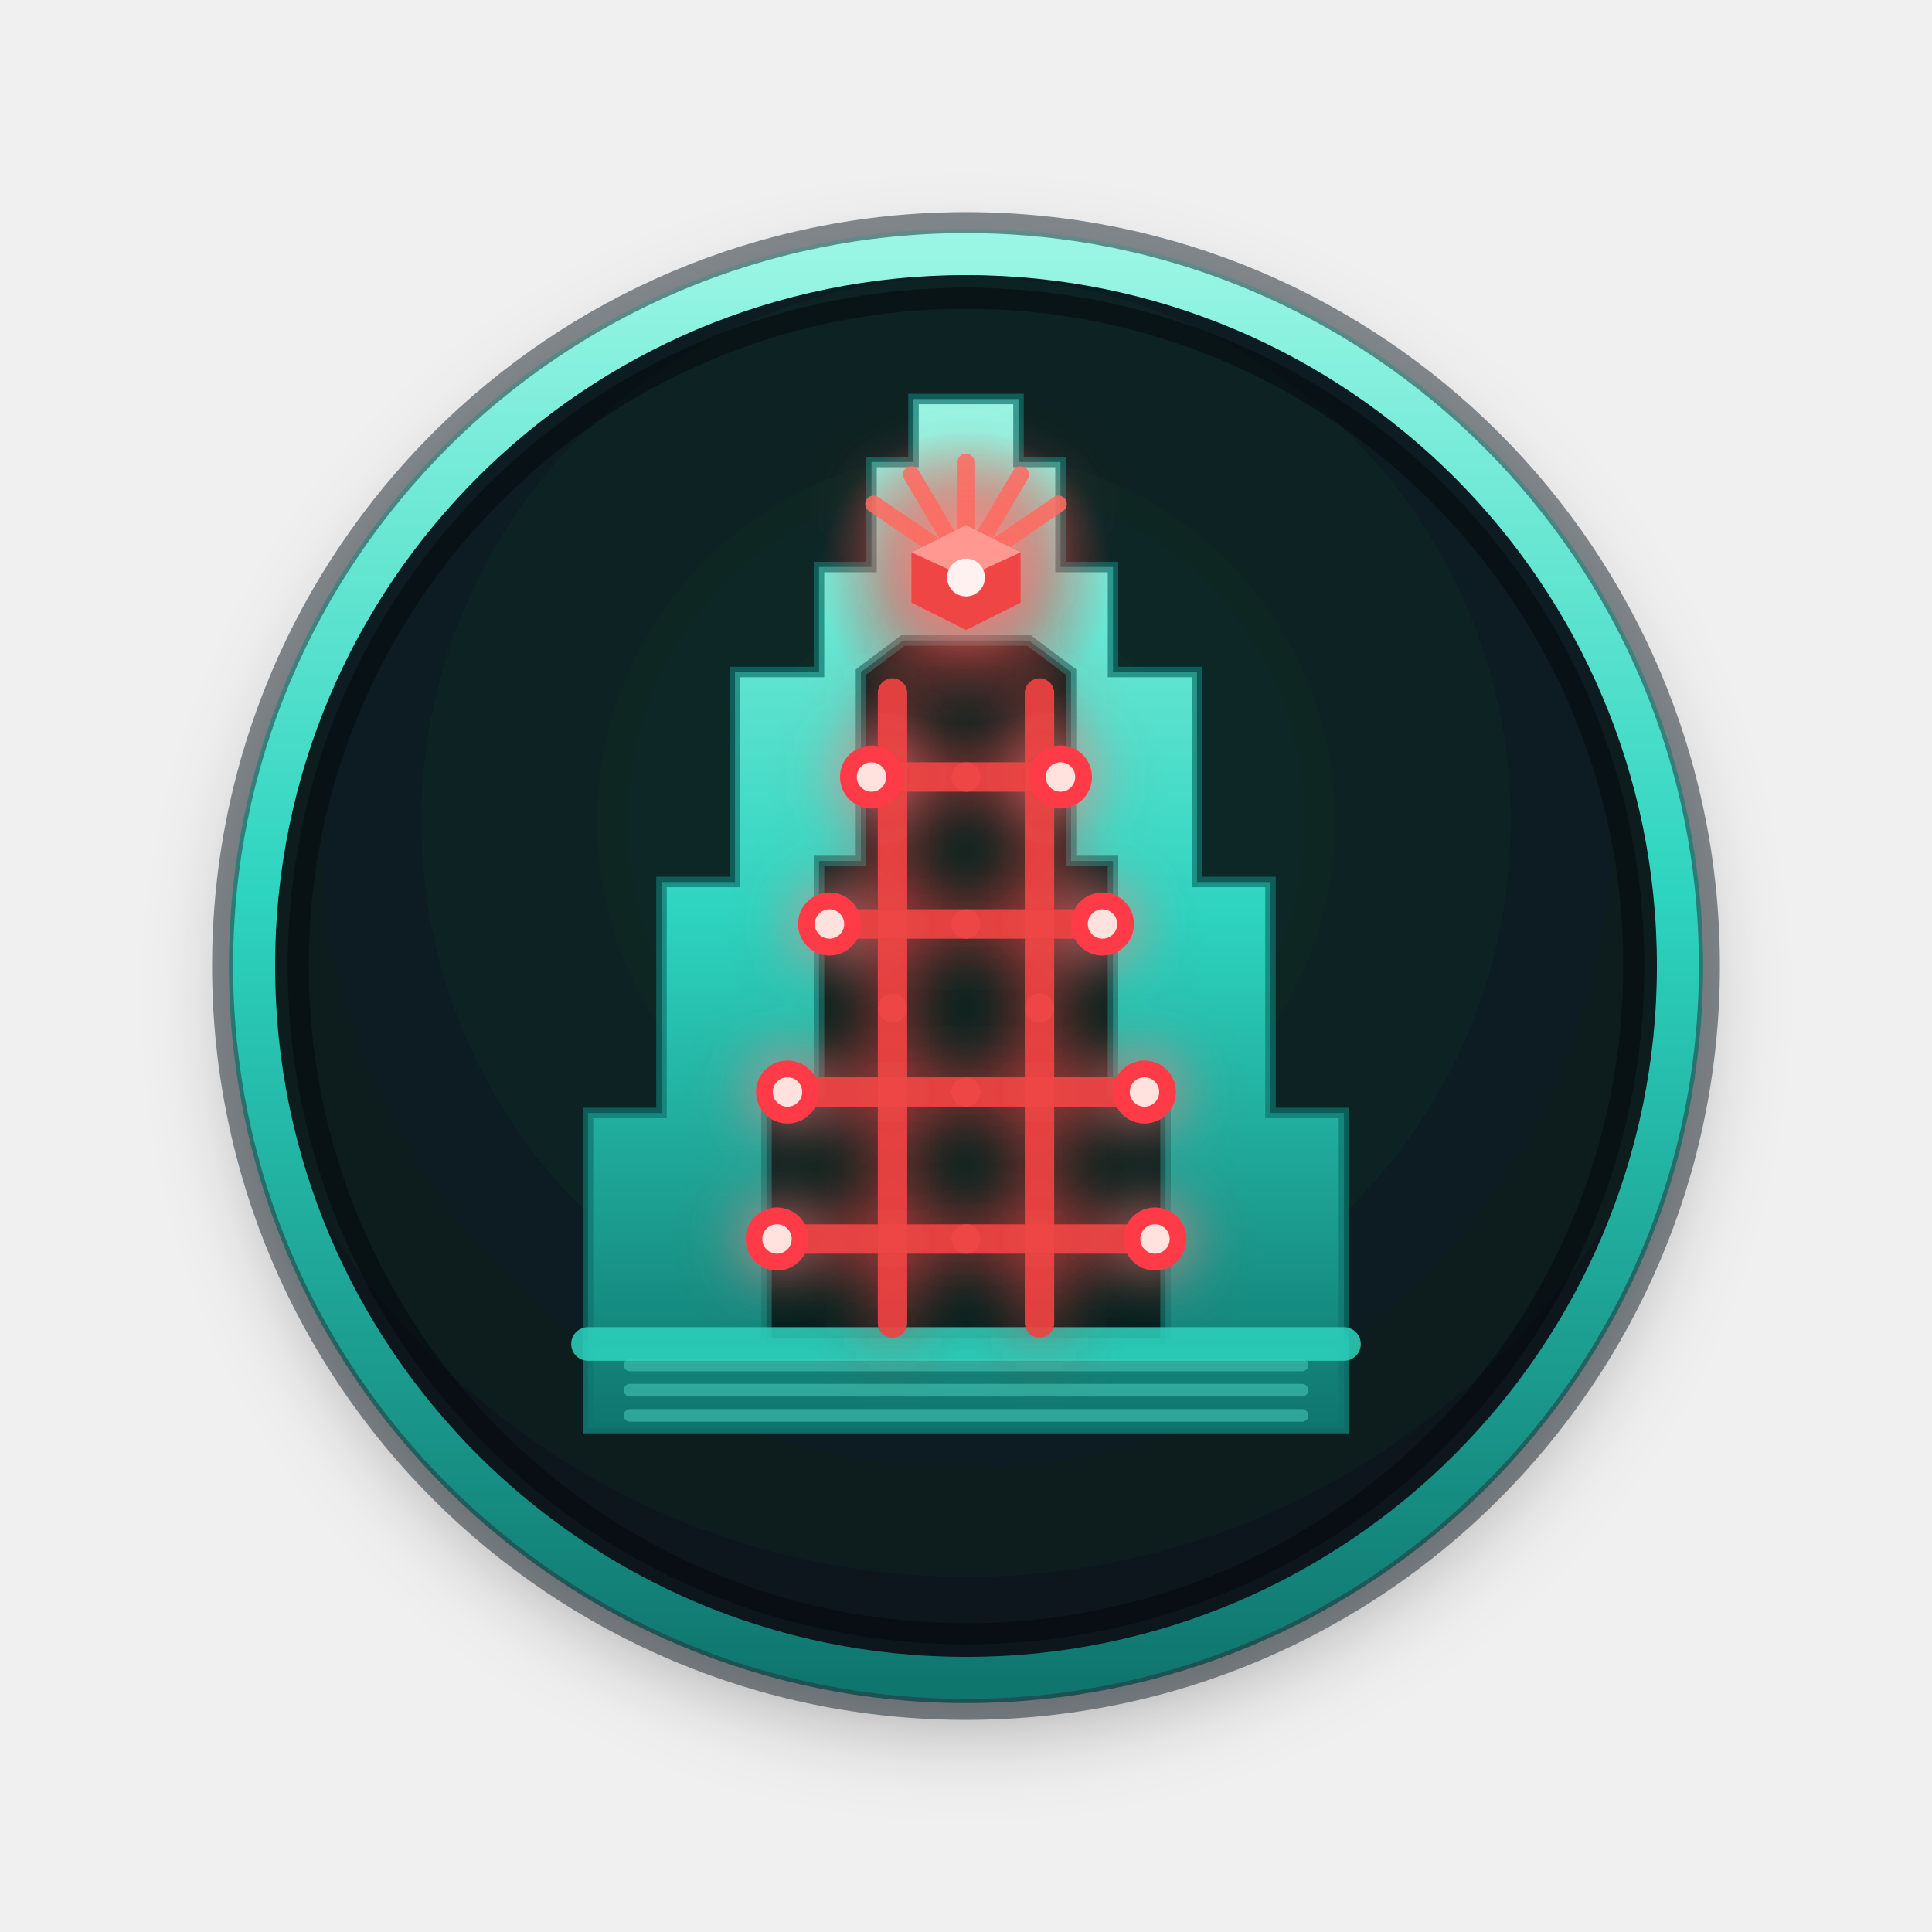
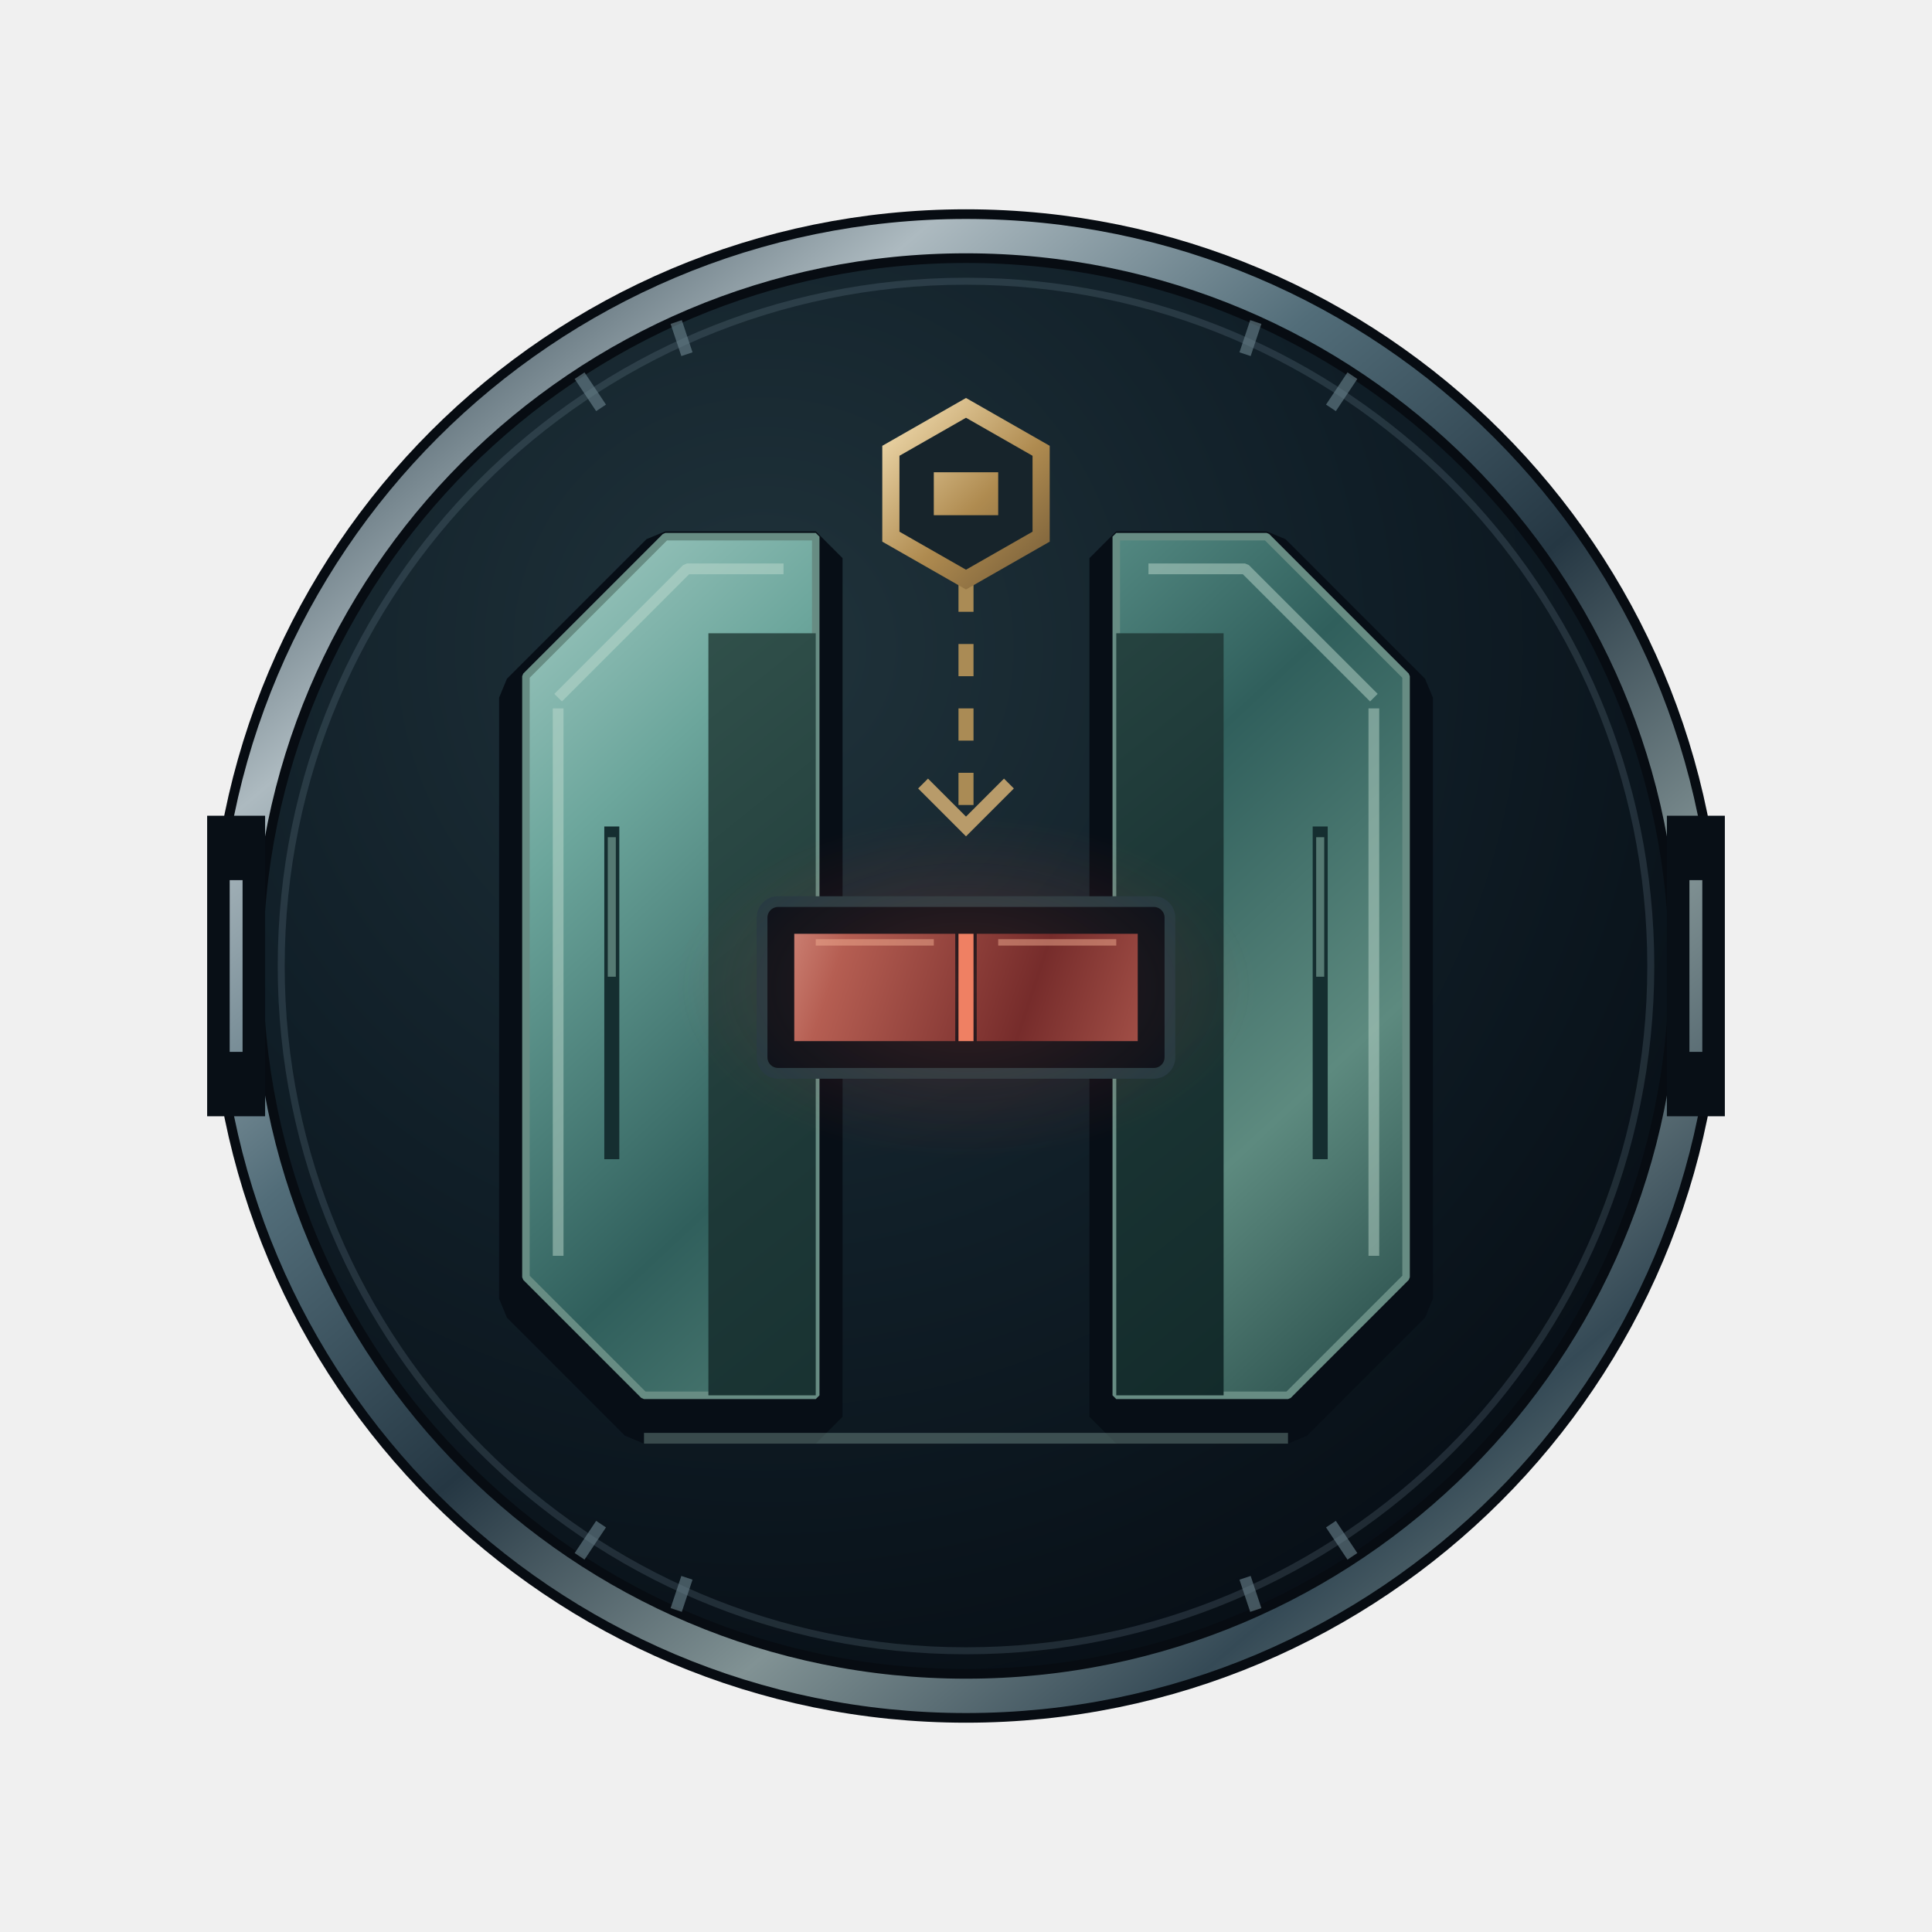
- <svg xmlns="http://www.w3.org/2000/svg" viewBox="299 135 92 92" width="92" height="92" role="img" aria-label="haldir logo">
+ <svg xmlns="http://www.w3.org/2000/svg" viewBox="0 0 180 180" role="img" aria-labelledby="haldir-mark-title haldir-mark-desc">
  <defs>
-     <radialGradient id="hubGrad" cx="50%" cy="42%" r="65%">
-       <stop offset="0%" stop-color="#06281d" />
-       <stop offset="100%" stop-color="#0a1117" />
+     <radialGradient id="haldir-seat" cx="36%" cy="28%" r="82%">
+       <stop stop-color="#20333b" />
+       <stop offset=".52" stop-color="#101e27" />
+       <stop offset="1" stop-color="#060c13" />
    </radialGradient>
-     <radialGradient id="gateGrad" cx="50%" cy="40%" r="68%">
-       <stop offset="0%" stop-color="#332408" />
-       <stop offset="100%" stop-color="#10131a" />
+     <linearGradient id="haldir-rim" x1="35" y1="26" x2="147" y2="158" gradientUnits="userSpaceOnUse">
+       <stop stop-color="#314550" />
+       <stop offset=".17" stop-color="#adbac0" />
+       <stop offset=".34" stop-color="#526d79" />
+       <stop offset=".52" stop-color="#253743" />
+       <stop offset=".7" stop-color="#819294" />
+       <stop offset=".86" stop-color="#354a56" />
+       <stop offset="1" stop-color="#81918e" />
+     </linearGradient>
+     <linearGradient id="haldir-frame" x1="46" y1="45" x2="132" y2="137" gradientUnits="userSpaceOnUse">
+       <stop stop-color="#b0d4cd" />
+       <stop offset=".23" stop-color="#6ca69c" />
+       <stop offset=".5" stop-color="#305f5c" />
+       <stop offset=".74" stop-color="#5d8a7f" />
+       <stop offset="1" stop-color="#193b3b" />
+     </linearGradient>
+     <linearGradient id="haldir-facet" x1="57" y1="50" x2="127" y2="137" gradientUnits="userSpaceOnUse">
+       <stop stop-color="#365750" />
+       <stop offset=".5" stop-color="#1d3837" />
+       <stop offset="1" stop-color="#102727" />
+     </linearGradient>
+     <linearGradient id="haldir-threshold" x1="68" y1="84" x2="113" y2="99" gradientUnits="userSpaceOnUse">
+       <stop stop-color="#e6a899" />
+       <stop offset=".24" stop-color="#b55e52" />
+       <stop offset=".62" stop-color="#762c2b" />
+       <stop offset="1" stop-color="#bd6558" />
+     </linearGradient>
+     <linearGradient id="haldir-authority" x1="83" y1="40" x2="98" y2="55" gradientUnits="userSpaceOnUse">
+       <stop stop-color="#ead3a4" />
+       <stop offset=".5" stop-color="#af8b50" />
+       <stop offset="1" stop-color="#715936" />
+     </linearGradient>
+     <radialGradient id="haldir-threshold-glow">
+       <stop stop-color="#e35443" stop-opacity=".22" />
+       <stop offset="1" stop-color="#d84235" stop-opacity="0" />
    </radialGradient>
-     <radialGradient id="voxGrad" cx="50%" cy="40%" r="68%">
-       <stop offset="0%" stop-color="#2a0a2e" />
-       <stop offset="100%" stop-color="#10131a" />
-     </radialGradient>
-     <radialGradient id="galGrad" cx="50%" cy="40%" r="68%">
-       <stop offset="0%" stop-color="#2a0a0a" />
-       <stop offset="100%" stop-color="#10131a" />
-     </radialGradient>
-     <radialGradient id="hdGrad" cx="50%" cy="40%" r="68%">
-       <stop offset="0%" stop-color="#042f2a" />
-       <stop offset="100%" stop-color="#10131a" />
-     </radialGradient>
-     <radialGradient id="crebGrad" cx="50%" cy="40%" r="70%">
-       <stop offset="0%" stop-color="#293716" />
-       <stop offset="62%" stop-color="#19230f" />
-       <stop offset="100%" stop-color="#0d1208" />
-     </radialGradient>
-     <filter id="nodeShadow" x="-40%" y="-40%" width="180%" height="180%">
-       <feDropShadow dx="0" dy="1.5" stdDeviation="2.4" flood-color="#000000" flood-opacity="0.38" />
-     </filter>
-     <filter id="soft" x="-60%" y="-60%" width="220%" height="220%">
-       <feGaussianBlur stdDeviation="4" result="b" />
-       <feMerge>
-         <feMergeNode in="b" />
-         <feMergeNode in="SourceGraphic" />
-       </feMerge>
-     </filter>
-     <filter id="edgeGlow" x="-30%" y="-30%" width="160%" height="160%">
-       <feGaussianBlur stdDeviation="2.4" result="b" />
-       <feMerge>
-         <feMergeNode in="b" />
-         <feMergeNode in="SourceGraphic" />
-       </feMerge>
-     </filter>
-     <filter id="hdBloom" x="-40%" y="-40%" width="180%" height="180%">
-       <feGaussianBlur stdDeviation="1.5" result="b" />
-       <feMerge>
-         <feMergeNode in="b" />
-         <feMergeNode in="SourceGraphic" />
-       </feMerge>
-     </filter>
-     <filter id="mwBloom" x="-300%" y="-300%" width="700%" height="700%">
-       <feGaussianBlur stdDeviation="1.4" result="b" />
-       <feMerge>
-         <feMergeNode in="b" />
-         <feMergeNode in="SourceGraphic" />
-       </feMerge>
-     </filter>
-     <linearGradient id="eg0" gradientUnits="userSpaceOnUse" x1="162.7" y1="235.3" x2="209.2" y2="239.9">
-       <stop offset="0%" stop-color="#bcc6d1" />
-       <stop offset="100%" stop-color="#fbbf24" />
-     </linearGradient>
-     <linearGradient id="eg1" gradientUnits="userSpaceOnUse" x1="285.9" y1="224.1" x2="418.9" y2="150.4">
-       <stop offset="0%" stop-color="#fbbf24" />
-       <stop offset="100%" stop-color="#a78bfa" />
-     </linearGradient>
-     <linearGradient id="eg2" gradientUnits="userSpaceOnUse" x1="285.4" y1="264.7" x2="414" y2="340.2">
-       <stop offset="0%" stop-color="#fbbf24" />
-       <stop offset="100%" stop-color="#9caf88" />
-     </linearGradient>
-     <linearGradient id="eg3" gradientUnits="userSpaceOnUse" x1="214.9" y1="106.6" x2="433.4" y2="119.8">
-       <stop offset="0%" stop-color="#34d399" />
-       <stop offset="100%" stop-color="#a78bfa" />
-     </linearGradient>
-     <linearGradient id="eg4" gradientUnits="userSpaceOnUse" x1="608.6" y1="139.6" x2="510" y2="127.1">
-       <stop offset="0%" stop-color="#60a5fa" />
-       <stop offset="100%" stop-color="#a78bfa" />
-     </linearGradient>
-     <linearGradient id="eg5" gradientUnits="userSpaceOnUse" x1="642.5" y1="222.3" x2="521.6" y2="152">
-       <stop offset="0%" stop-color="#fb923c" />
-       <stop offset="100%" stop-color="#a78bfa" />
-     </linearGradient>
-     <linearGradient id="eg6" gradientUnits="userSpaceOnUse" x1="669.7" y1="329" x2="500.4" y2="153.5">
-       <stop offset="0%" stop-color="#fb7185" />
-       <stop offset="100%" stop-color="#a78bfa" />
-     </linearGradient>
-     <linearGradient id="eg7" gradientUnits="userSpaceOnUse" x1="495.3" y1="331.2" x2="667.7" y2="170.8">
-       <stop offset="0%" stop-color="#9caf88" />
-       <stop offset="100%" stop-color="#60a5fa" />
-     </linearGradient>
-     <linearGradient id="eg8" gradientUnits="userSpaceOnUse" x1="503.6" y1="343.2" x2="640.8" y2="274.6">
-       <stop offset="0%" stop-color="#9caf88" />
-       <stop offset="100%" stop-color="#fb923c" />
-     </linearGradient>
-     <linearGradient id="eg9" gradientUnits="userSpaceOnUse" x1="508.9" y1="362.5" x2="603" y2="356">
-       <stop offset="0%" stop-color="#9caf88" />
-       <stop offset="100%" stop-color="#fb7185" />
-     </linearGradient>
-     <linearGradient id="eg10" gradientUnits="userSpaceOnUse" x1="110" y1="319" x2="110" y2="283">
-       <stop offset="0%" stop-color="#e879f9" />
-       <stop offset="100%" stop-color="#bcc6d1" />
-     </linearGradient>
-     <linearGradient id="eg11" gradientUnits="userSpaceOnUse" x1="338.7" y1="380.9" x2="407.4" y2="372.3">
-       <stop offset="0%" stop-color="#38bdf8" />
-       <stop offset="100%" stop-color="#9caf88" />
-     </linearGradient>
-     <linearGradient id="eg12" gradientUnits="userSpaceOnUse" x1="442.2" y1="288.2" x2="447.8" y2="316">
-       <stop offset="0%" stop-color="#ef4444" />
-       <stop offset="100%" stop-color="#9caf88" />
-     </linearGradient>
-     <linearGradient id="eg13" gradientUnits="userSpaceOnUse" x1="398.1" y1="228.3" x2="209.7" y2="124.7">
-       <stop offset="0%" stop-color="#ef4444" />
-       <stop offset="100%" stop-color="#34d399" />
-     </linearGradient>
-     <linearGradient id="eg14" gradientUnits="userSpaceOnUse" x1="284.2" y1="221.3" x2="310.8" y2="203.7">
-       <stop offset="0%" stop-color="#fbbf24" />
-       <stop offset="100%" stop-color="#2dd4bf" />
-     </linearGradient>
-     <linearGradient id="eg15" gradientUnits="userSpaceOnUse" x1="377.8" y1="205.7" x2="401.2" y2="223.3">
-       <stop offset="0%" stop-color="#2dd4bf" />
-       <stop offset="100%" stop-color="#ef4444" />
-     </linearGradient>
-     <linearGradient id="eg16" gradientUnits="userSpaceOnUse" x1="382.1" y1="163.5" x2="421.6" y2="144.8">
-       <stop offset="0%" stop-color="#2dd4bf" />
-       <stop offset="100%" stop-color="#a78bfa" />
-     </linearGradient>
  </defs>
  <style>
-     :root { --hub-accent: #34d399; --cube-accent: #fb923c; --tri-accent: #a78bfa; }
-     .cap        { font: 400 11px ui-monospace, SFMono-Regular, Menlo, monospace; fill: #6e7681; }
-     .edge       { opacity: 0.55; }
-     .edge-live  { filter: url(#edgeGlow); }
-     .flow       { fill: none; stroke: #e2faff; stroke-width: 2.4; stroke-dasharray: 1.5 9; stroke-linecap: round; opacity: 0.9; }
-     .flow-rev   { stroke-width: 2; opacity: 0.78; }
-     .chip       { fill: #0d1117; stroke-width: 1.5; }
-     .chip-label { font: 400 12px ui-monospace, SFMono-Regular, Menlo, monospace; fill: #c9d1d9; }
-     .hub-fill   { fill: url(#hubGrad); }
-     .hub-ring   { fill: none; stroke: url(#hubBezel); stroke-width: 2.2; }
-     .hub-glow   { fill: none; stroke: #34d399; stroke-width: 6; stroke-opacity: 0.18; filter: url(#soft); }
-     .hub-label  { font: 400 12px ui-monospace, SFMono-Regular, Menlo, monospace; fill: #6ee7b7; }
-     .pidx-rail   { fill: none; stroke: #021a12; stroke-opacity: 0.9; stroke-width: 1.3; stroke-linecap: round; }
-     .pidx-rail-lt{ fill: none; stroke: #34d399; stroke-opacity: 0.18; stroke-width: 1.3; stroke-linecap: round; }
-     .pidx-tick   { fill: none; stroke: #047857; stroke-opacity: 0.9; stroke-width: 0.9; stroke-linecap: round; }
-     .pidx-inner  { fill: none; stroke: #10b981; stroke-opacity: 0.14; stroke-width: 0.6; }
-     .pidx-chan   { fill: none; stroke: #032018; stroke-width: 2.2; stroke-linecap: round; }
-     .pidx-chan-lt{ fill: none; stroke: #6ee7b7; stroke-width: 0.8; stroke-linecap: round; }
-     .pidx-chamfer{ fill: none; stroke: #05070b; stroke-opacity: 0.55; stroke-width: 1; }
-     .pidx-rim    { fill: none; stroke: url(#pidXRim); stroke-width: 1.1; }
-     .pidx-lip    { fill: none; stroke: #6ee7b7; stroke-opacity: 0.16; stroke-width: 0.5; }
-     .pidx-shade  { fill: #031710; }
-     .pidx-flare  { fill: #d1fae5; }
-     .pidx-flare-s{ fill: #ecfdf5; }
-     .pidx-syn-ring { fill: none; stroke: #a7f3d0; stroke-width: 1; }
-     .pidx-girdle { fill: none; stroke: #a7f3d0; stroke-opacity: 0.55; stroke-width: 0.4; }
-     .pidx-girdle-s { fill: none; stroke: #d1fae5; stroke-opacity: 0.7; stroke-width: 0.5; }
-     .pidx-glint  { fill: #ecfdf5; fill-opacity: 0.7; }
-     .pidx-fU-l   { fill: #6ee7b7; }
-     .pidx-fU-d   { fill: #10b981; }
-     .pidx-jw-edge{ fill: none; stroke: #a7f3d0; stroke-width: 0.4; stroke-opacity: 0.85; stroke-linejoin: round; }
-     .pidx-syn-hot{ fill: #ecfdf5; }
-     .pidx-spark-head { fill: #ecfdf5; }
-     .pidx-spark-tail { fill: none; stroke: #a7f3d0; stroke-width: 1.1; stroke-linecap: round; stroke-opacity: 0.85; }
-     .pid-wg      { fill: none; stroke: #043a2e; stroke-width: 2.4; stroke-linecap: round; }
-     .pid-wg-lit  { fill: none; stroke: #6ee7b7; stroke-width: 0.9; stroke-linecap: round; }
-     .pid-port    { fill: #34d399; }
-     .pid-port-core { fill: #06281d; }
-     .pid-chip    { fill: #d1fae5; }
-     .pid-core-crown { fill: #6ee7b7; }
-     .pid-core-bl { fill: #065f46; }
-     .pid-core-br { fill: #047857; }
-     .pid-core-edge { fill: none; stroke: #a7f3d0; stroke-width: 0.8; stroke-linejoin: round; }
-     .pid-seam    { fill: none; stroke: #d1fae5; stroke-width: 0.7; stroke-opacity: 0.9; stroke-linecap: round; }
-     .pid-facet   { fill: none; stroke: #a7f3d0; stroke-width: 0.5; stroke-opacity: 0.35; }
-     .pid-hot     { fill: #ecfdf5; }
-     .pid-hot-in  { fill: #f0fdf4; }
-     .pid-compute { fill: none; stroke: #6ee7b7; stroke-width: 1; opacity: 0; }
-     .seat-ring     { fill: none; stroke-width: 2.2; }
-     .seat-groove   { fill: none; stroke: #05070b; stroke-opacity: 0.5; stroke-width: 1; }
-     .seat-hairline { fill: none; stroke: #2b333d; stroke-opacity: 0.55; stroke-width: 1; }
-     .seat-gate     { fill: url(#gateGrad); }
-     .seat-vox      { fill: url(#voxGrad); }
-     .mel-plate    { fill: url(#melPlate); }
-     .mel-rock     { fill: url(#melRock); }
-     .mel-fog-g    { opacity: 0.42; }
-     .mel-ridge    { fill: none; stroke: #fdba74; stroke-opacity: 0.7; stroke-width: 1.3; stroke-linejoin: round; stroke-linecap: round; }
-     .mel-facet    { fill: #1a0e08; }
-     .mel-tin      { stroke: #000000; stroke-opacity: 0.35; stroke-width: 0.6; stroke-linejoin: round; }
-     .mel-front    { fill: #ffedd5; filter: url(#edgeGlow); }
-     .mel-edge     { fill: none; stroke: url(#melBezel); stroke-width: 2.4; stroke-linejoin: miter; }
-     .mel-groove   { fill: none; stroke: #05070b; stroke-opacity: 0.5; stroke-width: 1; }
-     .mel-hairline { fill: none; stroke: #2b333d; stroke-opacity: 0.55; stroke-width: 1; }
-     .cube-label { font: 400 12px ui-monospace, SFMono-Regular, Menlo, monospace; fill: #fdba74; }
-     .logo-label     { font: 400 12px ui-monospace, SFMono-Regular, Menlo, monospace; fill: #cdd6e0; }
-     .prz-body     { fill: url(#przGlass); }
-     .prz-edge     { fill: none; stroke: url(#przSilver); stroke-width: 2.4; }
-     .prz-groove   { fill: none; stroke: #05070b; stroke-opacity: 0.5; stroke-width: 1; }
-     .prz-hairline { fill: none; stroke: #2b333d; stroke-opacity: 0.55; stroke-width: 1; }
-     .prz-hill     { fill: url(#przHill); }
-     .prz-hill-hi  { fill: url(#przHillHi); }
-     .prz-hill-ao  { fill: url(#przHillAo); }
-     .prz-spill    { fill: url(#przSpill); }
-     .prz-crest    { fill: none; stroke: #d8ccff; stroke-width: 1.8; stroke-linecap: round; stroke-opacity: 0.95; }
-     .prz-ray      { fill: none; stroke-width: 1.4; stroke-linecap: round; stroke-opacity: 0.5; }
-     .prz-ray-flow { fill: none; stroke-width: 1.9; stroke-linecap: round; stroke-dasharray: 4 22; stroke-opacity: 0.92; }
-     .prz-blade    { fill: url(#przBlade); stroke: #cbd3db; stroke-width: 0.4; stroke-linejoin: round; }
-     .prz-blade-core { stroke: #f8fafc; stroke-width: 0.8; stroke-linecap: round; stroke-opacity: 0.85; }
-     .prz-blade-glint { stroke: #ffffff; stroke-width: 1.3; stroke-linecap: round; stroke-dasharray: 5 44; stroke-opacity: 0.95; }
-     .prz-foot-hot { fill: #ffffff; }
-     .tri-label  { font: 400 12px ui-monospace, SFMono-Regular, Menlo, monospace; fill: #c4b5fd; }
-     .gate-wire      { fill: none; stroke: #fbbf24; stroke-width: 2.6; stroke-linecap: round; opacity: 0.92; }
-     .gate-wire-perc { fill: none; stroke: #fbbf24; stroke-width: 2; stroke-linecap: round; stroke-dasharray: 5 4; opacity: 0.6; }
-     .gate-bar       { fill: #fbbf24; fill-opacity: 0.16; stroke: #fbbf24; stroke-width: 2; }
-     .gate-port      { fill: #fbbf24; }
-     .gate-tick      { fill: none; stroke: #fde68a; stroke-width: 1.6; stroke-linecap: round; stroke-linejoin: round; }
-     .gate-packet    { fill: #fde68a; }
-     .gate-packet-perc { fill: #fde68a; opacity: 0.7; }
-     .gate-label     { font: 400 12px ui-monospace, SFMono-Regular, Menlo, monospace; fill: #fbbf24; text-anchor: middle; }
-     .vox-top    { fill: #e879f9; fill-opacity: 0.6; stroke: #e879f9; stroke-width: 1.3; }
-     .vox-left   { fill: #e879f9; fill-opacity: 0.32; stroke: #e879f9; stroke-width: 1.3; }
-     .vox-right  { fill: #e879f9; fill-opacity: 0.15; stroke: #e879f9; stroke-width: 1.3; }
-     .flag-k     { fill: #181818; }
-     .flag-r     { fill: #d8001d; }
-     .flag-g     { fill: #ffcc00; }
-     .flag-edge  { fill: none; stroke: #ffffff; stroke-opacity: 0.16; stroke-width: 0.6; }
-     .vox-label  { font: 400 12px ui-monospace, SFMono-Regular, Menlo, monospace; fill: #f0abfc; }
-     .vox-net    { color: #e879f9; }
-     .seat-creb     { fill: url(#crebGrad); }
-     .creb-signal   { fill: none; stroke: #b6cf86; stroke-opacity: 0.7; stroke-width: 1.2; }
-     .creb-xhair    { fill: none; stroke: #a8c07a; stroke-opacity: 0.7; stroke-width: 1.3; stroke-linecap: round; }
-     .creb-eye-core { fill: #ff6b5e; }
-     .creb-eye-hot  { fill: #fff1f0; }
-     .raven-label { font: 400 12px ui-monospace, SFMono-Regular, Menlo, monospace; fill: #9caf88; }
-     .raven-cursor { fill: #9caf88; }
-     .radar-label  { font: 400 12px ui-monospace, SFMono-Regular, Menlo, monospace; fill: #38bdf8; }
-     .mw-iris      { fill: #101a26; stroke: #38bdf8; stroke-opacity: 0.25; stroke-width: 1; }
-     .mw-well      { fill: url(#mwWell); }
-     .mw-core      { fill: url(#mwCore); }
-     .mw-aphex     { fill: none; stroke: #e0f2fe; stroke-opacity: 0.45; stroke-width: 0.8; stroke-linejoin: round; }
-     .mw-blade     { fill: none; stroke: #7dd3fc; stroke-opacity: 0.55; stroke-width: 1.2; }
-     .mw-blade-sh  { fill: none; stroke: #05070b; stroke-opacity: 0.7; stroke-width: 1.2; }
-     .mw-inner     { fill: none; stroke: url(#mwBezel); stroke-width: 1.6; stroke-opacity: 0.9; stroke-linecap: round; }
-     .mw-notch     { fill: none; stroke: #bae6fd; stroke-width: 1.4; stroke-linejoin: round; stroke-linecap: round; }
-     .mw-tick      { stroke: #38bdf8; stroke-opacity: 0.4; stroke-width: 1; }
-     .mw-dot       { fill: #7dd3fc; fill-opacity: 0.16; }
-     .mw-lock      { fill: none; stroke: #ef4444; stroke-width: 1.2; stroke-linecap: round; stroke-linejoin: round; }
-     .mw-lock-dot  { fill: #ff6b5e; }
-     .mw-lock-g    { fill: none; stroke: #4ade80; stroke-width: 1.2; stroke-linecap: round; stroke-linejoin: round; }
-     .mw-lock-g-dot{ fill: #86efac; }
-     .mw-lock-y    { fill: none; stroke: #facc15; stroke-width: 1.2; stroke-linecap: round; stroke-linejoin: round; }
-     .mw-lock-y-dot{ fill: #fde047; }
-     .mw-lock-o    { fill: none; stroke: #fb923c; stroke-width: 1.2; stroke-linecap: round; stroke-linejoin: round; }
-     .mw-lock-o-dot{ fill: #fdba74; }
-     .mw-drone-arm { fill: none; stroke: #7dd3fc; stroke-width: 1.4; stroke-linecap: round; }
-     .mw-rotor     { fill: #12283b; stroke: #7dd3fc; stroke-width: 1.2; }
-     .mw-hub       { fill: #f0f9ff; }
-     .mw-ring      { fill: none; stroke: url(#mwBezel); stroke-width: 2.2; }
-     .mw-groove    { fill: none; stroke: #05070b; stroke-opacity: 0.5; stroke-width: 1; }
-     .mw-hairline  { fill: none; stroke: #2b333d; stroke-opacity: 0.55; stroke-width: 1; }
-     .seat-gal   { fill: url(#galGrad); }
-     .gal-signal { fill: none; stroke: #ef4444; stroke-opacity: 0.7; stroke-width: 1.1; }
-     .gal-fiber  { fill: none; stroke: #22d3ee; stroke-opacity: 0.75; stroke-width: 1.4; stroke-linecap: round; }
-     .gal-pulse  { fill: none; stroke: #a5f3fc; stroke-opacity: 0.95; stroke-width: 1.4; stroke-linecap: round; stroke-dasharray: 3 40; }
-     .gal-port   { fill: #0a121c; stroke: #22d3ee; stroke-opacity: 0.9; stroke-width: 1; }
-     .gal-jack   { fill: #a5f3fc; fill-opacity: 0.85; }
-     .gal-plate  { fill: url(#galPlateG); stroke: #22d3ee; stroke-opacity: 0.9; stroke-width: 1.2; stroke-linejoin: miter; }
-     .gal-crest  { stroke: #22d3ee; stroke-opacity: 0.28; stroke-width: 0.6; stroke-linejoin: miter; }
-     .gal-slit   { fill: #05070b; stroke: #22d3ee; stroke-opacity: 0.55; stroke-width: 0.8; stroke-linejoin: miter; }
-     .gal-hotf   { fill: #ef4444; }
-     .gal-label  { font: 400 12px ui-monospace, SFMono-Regular, Menlo, monospace; fill: #ef4444; }
-     .seat-hd         { fill: url(#hdGrad); }
-     .hd-void         { fill: #03211d; }
-     .hd-frame        { fill: url(#haldirArch); stroke: #0f766e; stroke-width: 0.5; stroke-opacity: 0.7; }
-     .hd-speed        { fill: none; stroke: #5eead4; stroke-width: 0.6; stroke-opacity: 0.4; stroke-linecap: round; }
-     .hd-thresh       { fill: none; stroke: #2dd4bf; stroke-width: 1.6; stroke-linecap: round; stroke-opacity: 0.85; }
-     .hd-beam         { fill: none; stroke: #ef4444; stroke-width: 1.4; stroke-linecap: round; stroke-opacity: 0.92; }
-     .hd-diode        { fill: #ff3b47; }
-     .hd-diode-hot    { fill: #ffe1dd; }
-     .hd-core         { fill: #ef4444; }
-     .hd-core-facet   { fill: #ff9d94; fill-opacity: 0.95; }
-     .hd-core-hot     { fill: #fff1f0; }
-     .hd-coreglow     { fill: url(#hdCoreGlow); }
-     .hd-sun          { fill: none; stroke: #ff6b5e; stroke-width: 0.8; stroke-opacity: 0.85; stroke-linecap: round; }
-     .hd-scan         { fill: #ffd9d4; }
-     .hd-tok-in       { fill: #ff6b5e; }
-     .hd-tok-out      { fill: #fff1f0; }
-     .hd-flash        { fill: #fff1f0; }
-     .haldir-label    { font: 400 12px ui-monospace, SFMono-Regular, Menlo, monospace; fill: #2dd4bf; }
-     .wg-rule    { stroke: #30363d; stroke-width: 1; stroke-opacity: 0.55; }
-     .wg-bracket { fill: none; stroke: #fbbf24; stroke-width: 1.5; stroke-linecap: round; stroke-opacity: 0.85; }
-     .panel      { fill: #ffffff; fill-opacity: 0.022; stroke: #ffffff; stroke-opacity: 0.07; }
-     text { paint-order: stroke; stroke: #0d1117; stroke-width: 2.6; stroke-linejoin: round; text-transform: uppercase; letter-spacing: 2.5px; }
-     @media (prefers-reduced-motion: reduce) { animate, animateTransform { display: none; } }
+     .haldir-threshold-light { animation: haldir-threshold-light 6.4s ease-in-out infinite; }
+     @keyframes haldir-threshold-light { 0%, 100% { opacity: .45; } 50% { opacity: .85; } }
+     @media (prefers-reduced-motion: reduce) { .haldir-threshold-light { animation: none; } }
  </style>
-   <g>
-     <defs>
-       <linearGradient id="haldirArch" x1="0" y1="154" x2="0" y2="203" gradientUnits="userSpaceOnUse">
-         <stop offset="0%" stop-color="#99f6e4" />
-         <stop offset="50%" stop-color="#2dd4bf" />
-         <stop offset="100%" stop-color="#0f766e" />
-       </linearGradient>
-       <radialGradient id="hdCoreGlow" gradientUnits="userSpaceOnUse" cx="345" cy="162.5" r="7">
-         <stop offset="0%" stop-color="#ff6b5e" stop-opacity="0.9" />
-         <stop offset="55%" stop-color="#ef4444" stop-opacity="0.4" />
-         <stop offset="100%" stop-color="#ef4444" stop-opacity="0" />
-       </radialGradient>
-     </defs>
-     <defs>
-       <linearGradient id="hdBezel" x1="0" y1="147" x2="0" y2="215" gradientUnits="userSpaceOnUse">
-         <stop offset="0%" stop-color="#99f6e4" />
-         <stop offset="45%" stop-color="#2dd4bf" />
-         <stop offset="100%" stop-color="#0f766e" />
-       </linearGradient>
-     </defs>
-     <g filter="url(#nodeShadow)">
-       <circle cx="345" cy="181" r="34" class="seat-hd" />
-     </g>
-     <circle cx="345" cy="181" r="34" stroke="url(#hdBezel)" class="seat-ring" />
-     <circle cx="345" cy="181" r="31.8" class="seat-groove" />
-     <circle cx="345" cy="181" r="35.4" class="seat-hairline" />
-     <path class="hd-void" d="M354.5 199 L354.5 187 L352 187 L352 176 L350 176 L350 167 L348 165.5 L345 165.5 L342 165.5 L340 167 L340 176 L338 176 L338 187 L335.5 187 L335.5 199 Z" />
-     <path class="hd-frame" d="M363 203 L363 188 L359.5 188 L359.5 177 L356 177 L356 167 L352 167 L352 162 L349.5 162 L349.5 157 L347.5 157 L347.5 154 L342.5 154 L342.5 157 L340.5 157 L340.5 162 L338 162 L338 167 L334 167 L334 177 L330.5 177 L330.5 188 L327 188 L327 203 Z M354.5 199 L354.5 187 L352 187 L352 176 L350 176 L350 167 L348 165.5 L345 165.5 L342 165.5 L340 167 L340 176 L338 176 L338 187 L335.5 187 L335.5 199 Z" fill-rule="evenodd" />
-     <path class="hd-frame" d="M327 199 L363 199 L363 203 L327 203 Z" />
-     <path class="hd-speed" d="M329 200 H361" />
-     <path class="hd-speed" d="M329 201.2 H361" />
-     <path class="hd-speed" d="M329 202.4 H361" />
-     <path class="hd-thresh" d="M327 199 H363" />
-     <circle class="hd-coreglow" cx="345" cy="162.5" r="7">
-       <animate attributeName="r" values="7;7;7;11;7;7" keyTimes="0;0.06;0.52;0.56;0.6;1" dur="5s" repeatCount="indefinite" />
-     </circle>
-     <g class="hd-lit" filter="url(#hdBloom)">
-       <animate attributeName="opacity" values="0.9;0.9;1;0.92;0.92" keyTimes="0;0.06;0.16;0.3;1" dur="5s" repeatCount="indefinite" />
-       <path class="hd-beam" d="M354 194 L345 194" stroke-dasharray="9 40" stroke-dashoffset="0">
-         <animate attributeName="stroke-dashoffset" values="0;0;9;9;-1.5;0;0" keyTimes="0;0.3;0.42;0.7;0.76;0.8;1" calcMode="spline" keySplines="0.4 0 0.2 1;0.3 0 0.2 1;0.5 0 1 1;0.2 0 0 1;0.3 0 0.4 1;0 0 1 1" dur="5s" repeatCount="indefinite" />
-       </path>
-       <path class="hd-beam" d="M336 194 L345 194" stroke-dasharray="9 40" stroke-dashoffset="0">
-         <animate attributeName="stroke-dashoffset" values="0;0;9;9;-1.5;0;0" keyTimes="0;0.3;0.42;0.7;0.76;0.8;1" calcMode="spline" keySplines="0.4 0 0.2 1;0.3 0 0.2 1;0.5 0 1 1;0.2 0 0 1;0.3 0 0.4 1;0 0 1 1" dur="5s" repeatCount="indefinite" />
-       </path>
-       <path class="hd-beam" d="M353.5 187 L345 187" stroke-dasharray="8.5 40" stroke-dashoffset="0">
-         <animate attributeName="stroke-dashoffset" values="0;0;8.5;8.5;-1.5;0;0" keyTimes="0;0.3;0.42;0.7;0.76;0.8;1" calcMode="spline" keySplines="0.4 0 0.2 1;0.3 0 0.2 1;0.5 0 1 1;0.2 0 0 1;0.3 0 0.4 1;0 0 1 1" dur="5s" repeatCount="indefinite" />
-       </path>
-       <path class="hd-beam" d="M336.5 187 L345 187" stroke-dasharray="8.5 40" stroke-dashoffset="0">
-         <animate attributeName="stroke-dashoffset" values="0;0;8.5;8.5;-1.5;0;0" keyTimes="0;0.3;0.42;0.7;0.76;0.8;1" calcMode="spline" keySplines="0.4 0 0.2 1;0.3 0 0.2 1;0.5 0 1 1;0.2 0 0 1;0.3 0 0.4 1;0 0 1 1" dur="5s" repeatCount="indefinite" />
-       </path>
-       <path class="hd-beam" d="M351.5 179 L345 179" stroke-dasharray="6.5 40" stroke-dashoffset="0">
-         <animate attributeName="stroke-dashoffset" values="0;0;6.5;6.5;-1.5;0;0" keyTimes="0;0.3;0.42;0.7;0.76;0.8;1" calcMode="spline" keySplines="0.4 0 0.2 1;0.3 0 0.2 1;0.5 0 1 1;0.2 0 0 1;0.3 0 0.4 1;0 0 1 1" dur="5s" repeatCount="indefinite" />
-       </path>
-       <path class="hd-beam" d="M338.5 179 L345 179" stroke-dasharray="6.5 40" stroke-dashoffset="0">
-         <animate attributeName="stroke-dashoffset" values="0;0;6.5;6.5;-1.5;0;0" keyTimes="0;0.3;0.42;0.7;0.76;0.8;1" calcMode="spline" keySplines="0.4 0 0.2 1;0.3 0 0.2 1;0.5 0 1 1;0.2 0 0 1;0.3 0 0.4 1;0 0 1 1" dur="5s" repeatCount="indefinite" />
-       </path>
-       <path class="hd-beam" d="M349.5 172 L345 172" stroke-dasharray="4.5 40" stroke-dashoffset="0">
-         <animate attributeName="stroke-dashoffset" values="0;0;4.5;4.5;-1.5;0;0" keyTimes="0;0.3;0.42;0.7;0.76;0.8;1" calcMode="spline" keySplines="0.4 0 0.2 1;0.3 0 0.2 1;0.5 0 1 1;0.2 0 0 1;0.3 0 0.4 1;0 0 1 1" dur="5s" repeatCount="indefinite" />
-       </path>
-       <path class="hd-beam" d="M340.5 172 L345 172" stroke-dasharray="4.5 40" stroke-dashoffset="0">
-         <animate attributeName="stroke-dashoffset" values="0;0;4.5;4.5;-1.5;0;0" keyTimes="0;0.3;0.42;0.7;0.76;0.8;1" calcMode="spline" keySplines="0.4 0 0.2 1;0.3 0 0.2 1;0.5 0 1 1;0.2 0 0 1;0.3 0 0.4 1;0 0 1 1" dur="5s" repeatCount="indefinite" />
-       </path>
-       <path class="hd-beam" d="M348.5 168 L348.5 183" stroke-dasharray="15 40" stroke-dashoffset="0">
-         <animate attributeName="stroke-dashoffset" values="0;0;15;15;-1.5;0;0" keyTimes="0;0.3;0.42;0.7;0.76;0.8;1" calcMode="spline" keySplines="0.4 0 0.2 1;0.3 0 0.2 1;0.5 0 1 1;0.2 0 0 1;0.3 0 0.4 1;0 0 1 1" dur="5s" repeatCount="indefinite" />
-       </path>
-       <path class="hd-beam" d="M348.5 198 L348.5 183" stroke-dasharray="15 40" stroke-dashoffset="0">
-         <animate attributeName="stroke-dashoffset" values="0;0;15;15;-1.5;0;0" keyTimes="0;0.3;0.42;0.7;0.76;0.8;1" calcMode="spline" keySplines="0.4 0 0.2 1;0.3 0 0.2 1;0.5 0 1 1;0.2 0 0 1;0.3 0 0.4 1;0 0 1 1" dur="5s" repeatCount="indefinite" />
-       </path>
-       <path class="hd-beam" d="M341.5 168 L341.5 183" stroke-dasharray="15 40" stroke-dashoffset="0">
-         <animate attributeName="stroke-dashoffset" values="0;0;15;15;-1.5;0;0" keyTimes="0;0.3;0.42;0.7;0.76;0.8;1" calcMode="spline" keySplines="0.4 0 0.2 1;0.3 0 0.2 1;0.5 0 1 1;0.2 0 0 1;0.3 0 0.4 1;0 0 1 1" dur="5s" repeatCount="indefinite" />
-       </path>
-       <path class="hd-beam" d="M341.5 198 L341.5 183" stroke-dasharray="15 40" stroke-dashoffset="0">
-         <animate attributeName="stroke-dashoffset" values="0;0;15;15;-1.5;0;0" keyTimes="0;0.3;0.42;0.7;0.76;0.8;1" calcMode="spline" keySplines="0.4 0 0.2 1;0.3 0 0.2 1;0.5 0 1 1;0.2 0 0 1;0.3 0 0.4 1;0 0 1 1" dur="5s" repeatCount="indefinite" />
-       </path>
-       <circle class="hd-diode" cx="354" cy="194" r="1.5" />
-       <circle class="hd-diode-hot" cx="354" cy="194" r="0.7" />
-       <circle class="hd-diode" cx="336" cy="194" r="1.5" />
-       <circle class="hd-diode-hot" cx="336" cy="194" r="0.7" />
-       <circle class="hd-diode" cx="353.5" cy="187" r="1.5" />
-       <circle class="hd-diode-hot" cx="353.5" cy="187" r="0.7" />
-       <circle class="hd-diode" cx="336.5" cy="187" r="1.5" />
-       <circle class="hd-diode-hot" cx="336.5" cy="187" r="0.7" />
-       <circle class="hd-diode" cx="351.5" cy="179" r="1.5" />
-       <circle class="hd-diode-hot" cx="351.5" cy="179" r="0.7" />
-       <circle class="hd-diode" cx="338.5" cy="179" r="1.5" />
-       <circle class="hd-diode-hot" cx="338.5" cy="179" r="0.7" />
-       <circle class="hd-diode" cx="349.5" cy="172" r="1.5" />
-       <circle class="hd-diode-hot" cx="349.5" cy="172" r="0.7" />
-       <circle class="hd-diode" cx="340.5" cy="172" r="1.5" />
-       <circle class="hd-diode-hot" cx="340.5" cy="172" r="0.7" />
-       <path class="hd-sun" d="M345 162 L345 157" />
-       <path class="hd-sun" d="M345 162 L342.4 157.6" />
-       <path class="hd-sun" d="M345 162 L347.6 157.6" />
-       <path class="hd-sun" d="M345 162 L340.6 159" />
-       <path class="hd-sun" d="M345 162 L349.4 159" />
-       <polygon class="hd-core" points="345,160 347.6,161.3 347.6,163.7 345,165 342.4,163.7 342.4,161.3" />
-       <polygon class="hd-core-facet" points="345,160 347.6,161.3 345,162.5 342.4,161.3" />
-       <circle class="hd-core-hot" cx="345" cy="162.5" r="0.9">
-         <animate attributeName="r" values="0.9;0.9;2.6;0.9;0.9" keyTimes="0;0.52;0.56;0.62;1" dur="5s" repeatCount="indefinite" />
-       </circle>
-     </g>
-     <rect class="hd-scan" x="336" y="167" width="18" height="1.3" opacity="0">
-       <animate attributeName="opacity" values="0;0;0.85;0;0" keyTimes="0;0.16;0.23;0.3;1" dur="5s" repeatCount="indefinite" />
-       <animateTransform attributeName="transform" type="translate" values="0 0;0 0;0 30;0 30" keyTimes="0;0.16;0.3;1" calcMode="spline" keySplines="0 0 1 1;0.4 0 0.6 1;0 0 1 1" dur="5s" repeatCount="indefinite" />
-     </rect>
-     <polygon class="hd-tok-in" opacity="0" points="345,196 347.6,198.4 345,200.8 342.4,198.4">
-       <animate attributeName="opacity" values="0;0;1;1;0;0" keyTimes="0;0.16;0.24;0.48;0.52;1" dur="5s" repeatCount="indefinite" />
-       <animateTransform attributeName="transform" type="translate" values="0 0;0 0;0 -34;0 -34;0 -34" keyTimes="0;0.3;0.52;0.6;1" dur="5s" repeatCount="indefinite" />
-     </polygon>
-     <polygon class="hd-tok-out" opacity="0" points="345,160.5 347,161.7 347,164 345,165.2 343,164 343,161.7">
-       <animate attributeName="opacity" values="0;0;1;0;0" keyTimes="0;0.6;0.65;0.7;1" dur="5s" repeatCount="indefinite" />
-       <animateTransform attributeName="transform" type="translate" values="0 0;0 0;0 -9;0 -9" keyTimes="0;0.6;0.7;1" dur="5s" repeatCount="indefinite" />
-     </polygon>
-     <circle class="hd-flash" cx="345" cy="183" r="0" opacity="0">
-       <animate attributeName="r" values="0;0;7;0;0" keyTimes="0;0.72;0.76;0.8;1" dur="5s" repeatCount="indefinite" />
-       <animate attributeName="opacity" values="0;0;0.95;0;0" keyTimes="0;0.72;0.76;0.8;1" dur="5s" repeatCount="indefinite" />
-     </circle>
+   <g id="haldir-housing" fill="none">
+     <circle cx="90" cy="90" r="68" fill="url(#haldir-seat)" stroke="#070c12" stroke-width="5" />
+     <circle cx="90" cy="90" r="68" stroke="url(#haldir-rim)" stroke-width="3.2" />
+     <circle cx="90" cy="90" r="63.8" stroke="#8cabb7" stroke-opacity=".18" stroke-width=".65" />
+     <path d="M22 76V104 M158 76V104" stroke="#080f16" stroke-width="5.4" />
+     <path d="M22 82V98 M158 82V98" stroke="url(#haldir-rim)" stroke-width="1.2" />
+     <path d="M54 35 56 38 M63 30 64 33 M117 30 116 33 M126 35 124 38 M54 145 56 142 M63 150 64 147 M117 150 116 147 M126 145 124 142" stroke="#6c8590" stroke-width="1.1" stroke-opacity=".6" />
+   </g>
+   <g id="haldir-gate" stroke-linejoin="bevel">
+     <path d="M49 63 62 50H76V130H60L49 119Z M131 63 118 50H104V130H120L131 119Z" fill="#070e16" stroke="#070e16" stroke-width="5" transform="translate(0 2)" />
+     <path d="M49 63 62 50H76V130H60L49 119Z M131 63 118 50H104V130H120L131 119Z" fill="url(#haldir-frame)" stroke="#678c83" stroke-width=".7" />
+     <path d="M66 59H76V130H66Z M114 59H104V130H114Z" fill="url(#haldir-facet)" />
+     <path d="M52 65 64 53H73 M128 65 116 53H107 M52 66V117 M128 66V117" fill="none" stroke="#c0dace" stroke-opacity=".48" stroke-width="1" />
+     <path d="M57 77V108 M123 77V108" fill="none" stroke="#152e30" stroke-width="1.4" />
+     <path d="M57 78V91 M123 78V91" fill="none" stroke="#8cb8a9" stroke-opacity=".55" stroke-width=".75" />
+     <rect x="71" y="84" width="38" height="16" rx="1.5" fill="#071119" stroke="#223b42" stroke-width="1" />
+     <ellipse cx="90" cy="92" rx="27" ry="16" fill="url(#haldir-threshold-glow)" class="haldir-threshold-light" />
+     <path d="M74 87H89V97H74Z M91 87H106V97H91Z" fill="url(#haldir-threshold)" />
+     <path d="M76 87.8H87 M93 87.8H104" fill="none" stroke="#f0ac90" stroke-opacity=".5" stroke-width=".6" />
+     <path d="M89.3 87H90.7V97H89.3Z" fill="#ef8063" class="haldir-threshold-light" />
+     <path d="M60 134H120" fill="none" stroke="#7f9e97" stroke-opacity=".42" stroke-width="1" />
+   </g>
+   <g id="haldir-authority-input">
+     <path d="M90 54V76" fill="none" stroke="#aa8b55" stroke-width="1.4" stroke-dasharray="3 3" />
+     <path d="M86 73 90 77 94 73" fill="none" stroke="#b89b6a" stroke-width="1.3" />
+     <path d="M90 38 97 42V50L90 54 83 50V42Z" fill="#17242b" stroke="url(#haldir-authority)" stroke-width="1.6" />
+     <path d="M87 44H93V48H87Z" fill="url(#haldir-authority)" />
  </g>
</svg>
